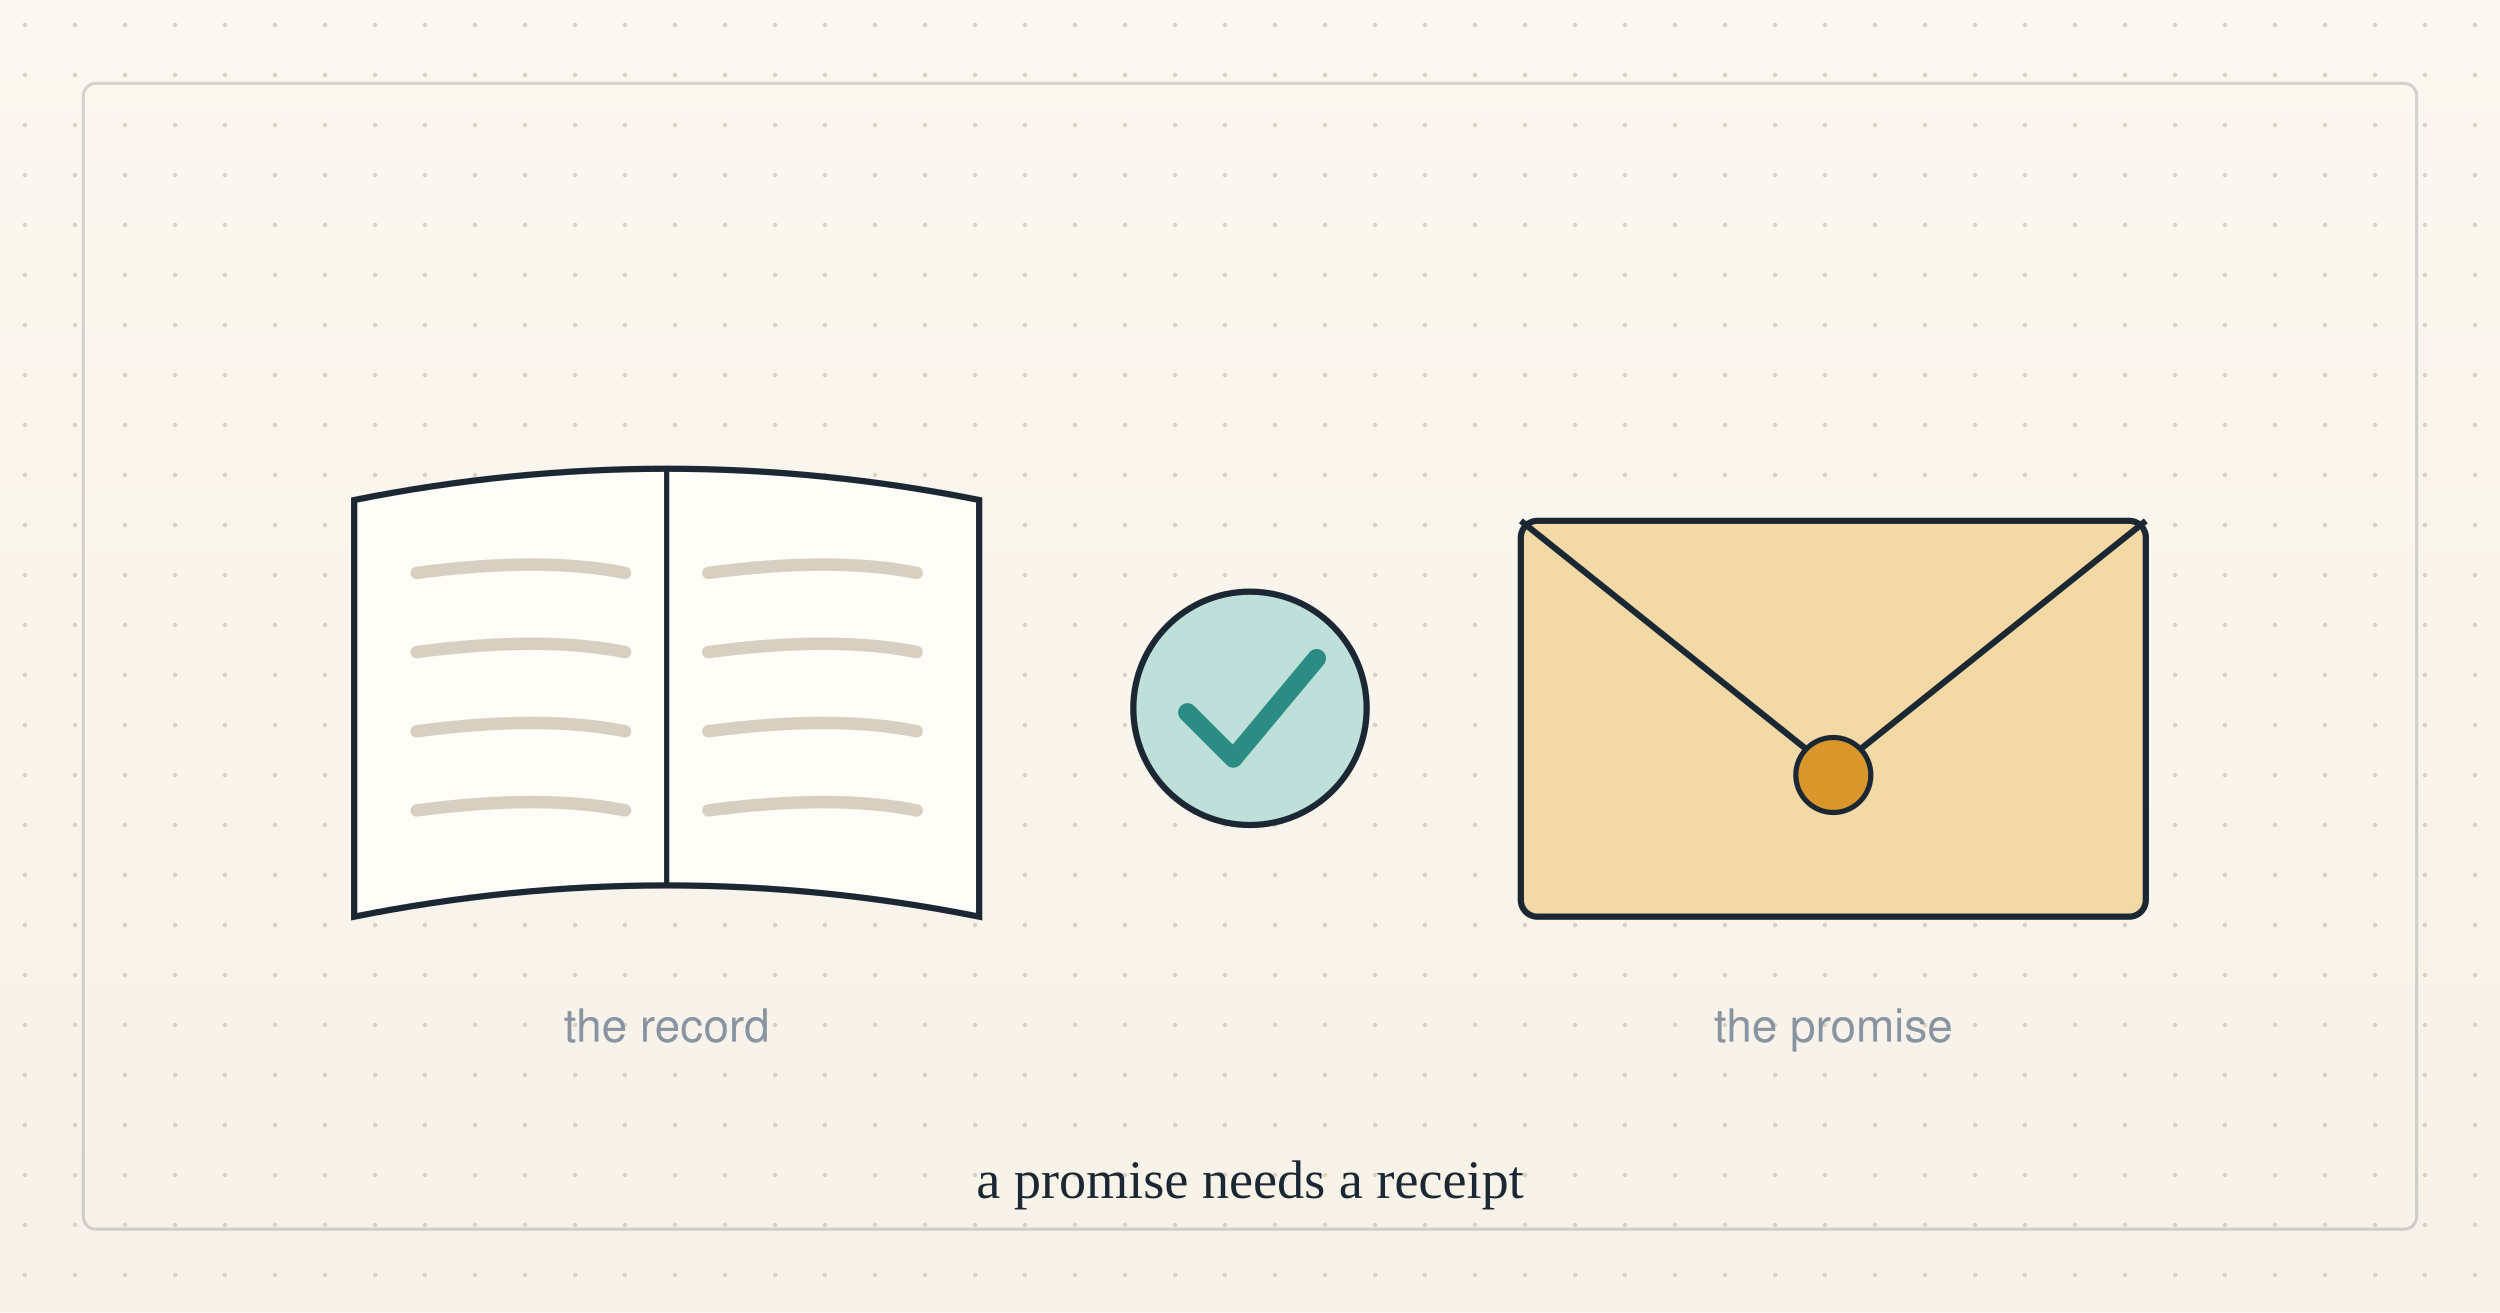
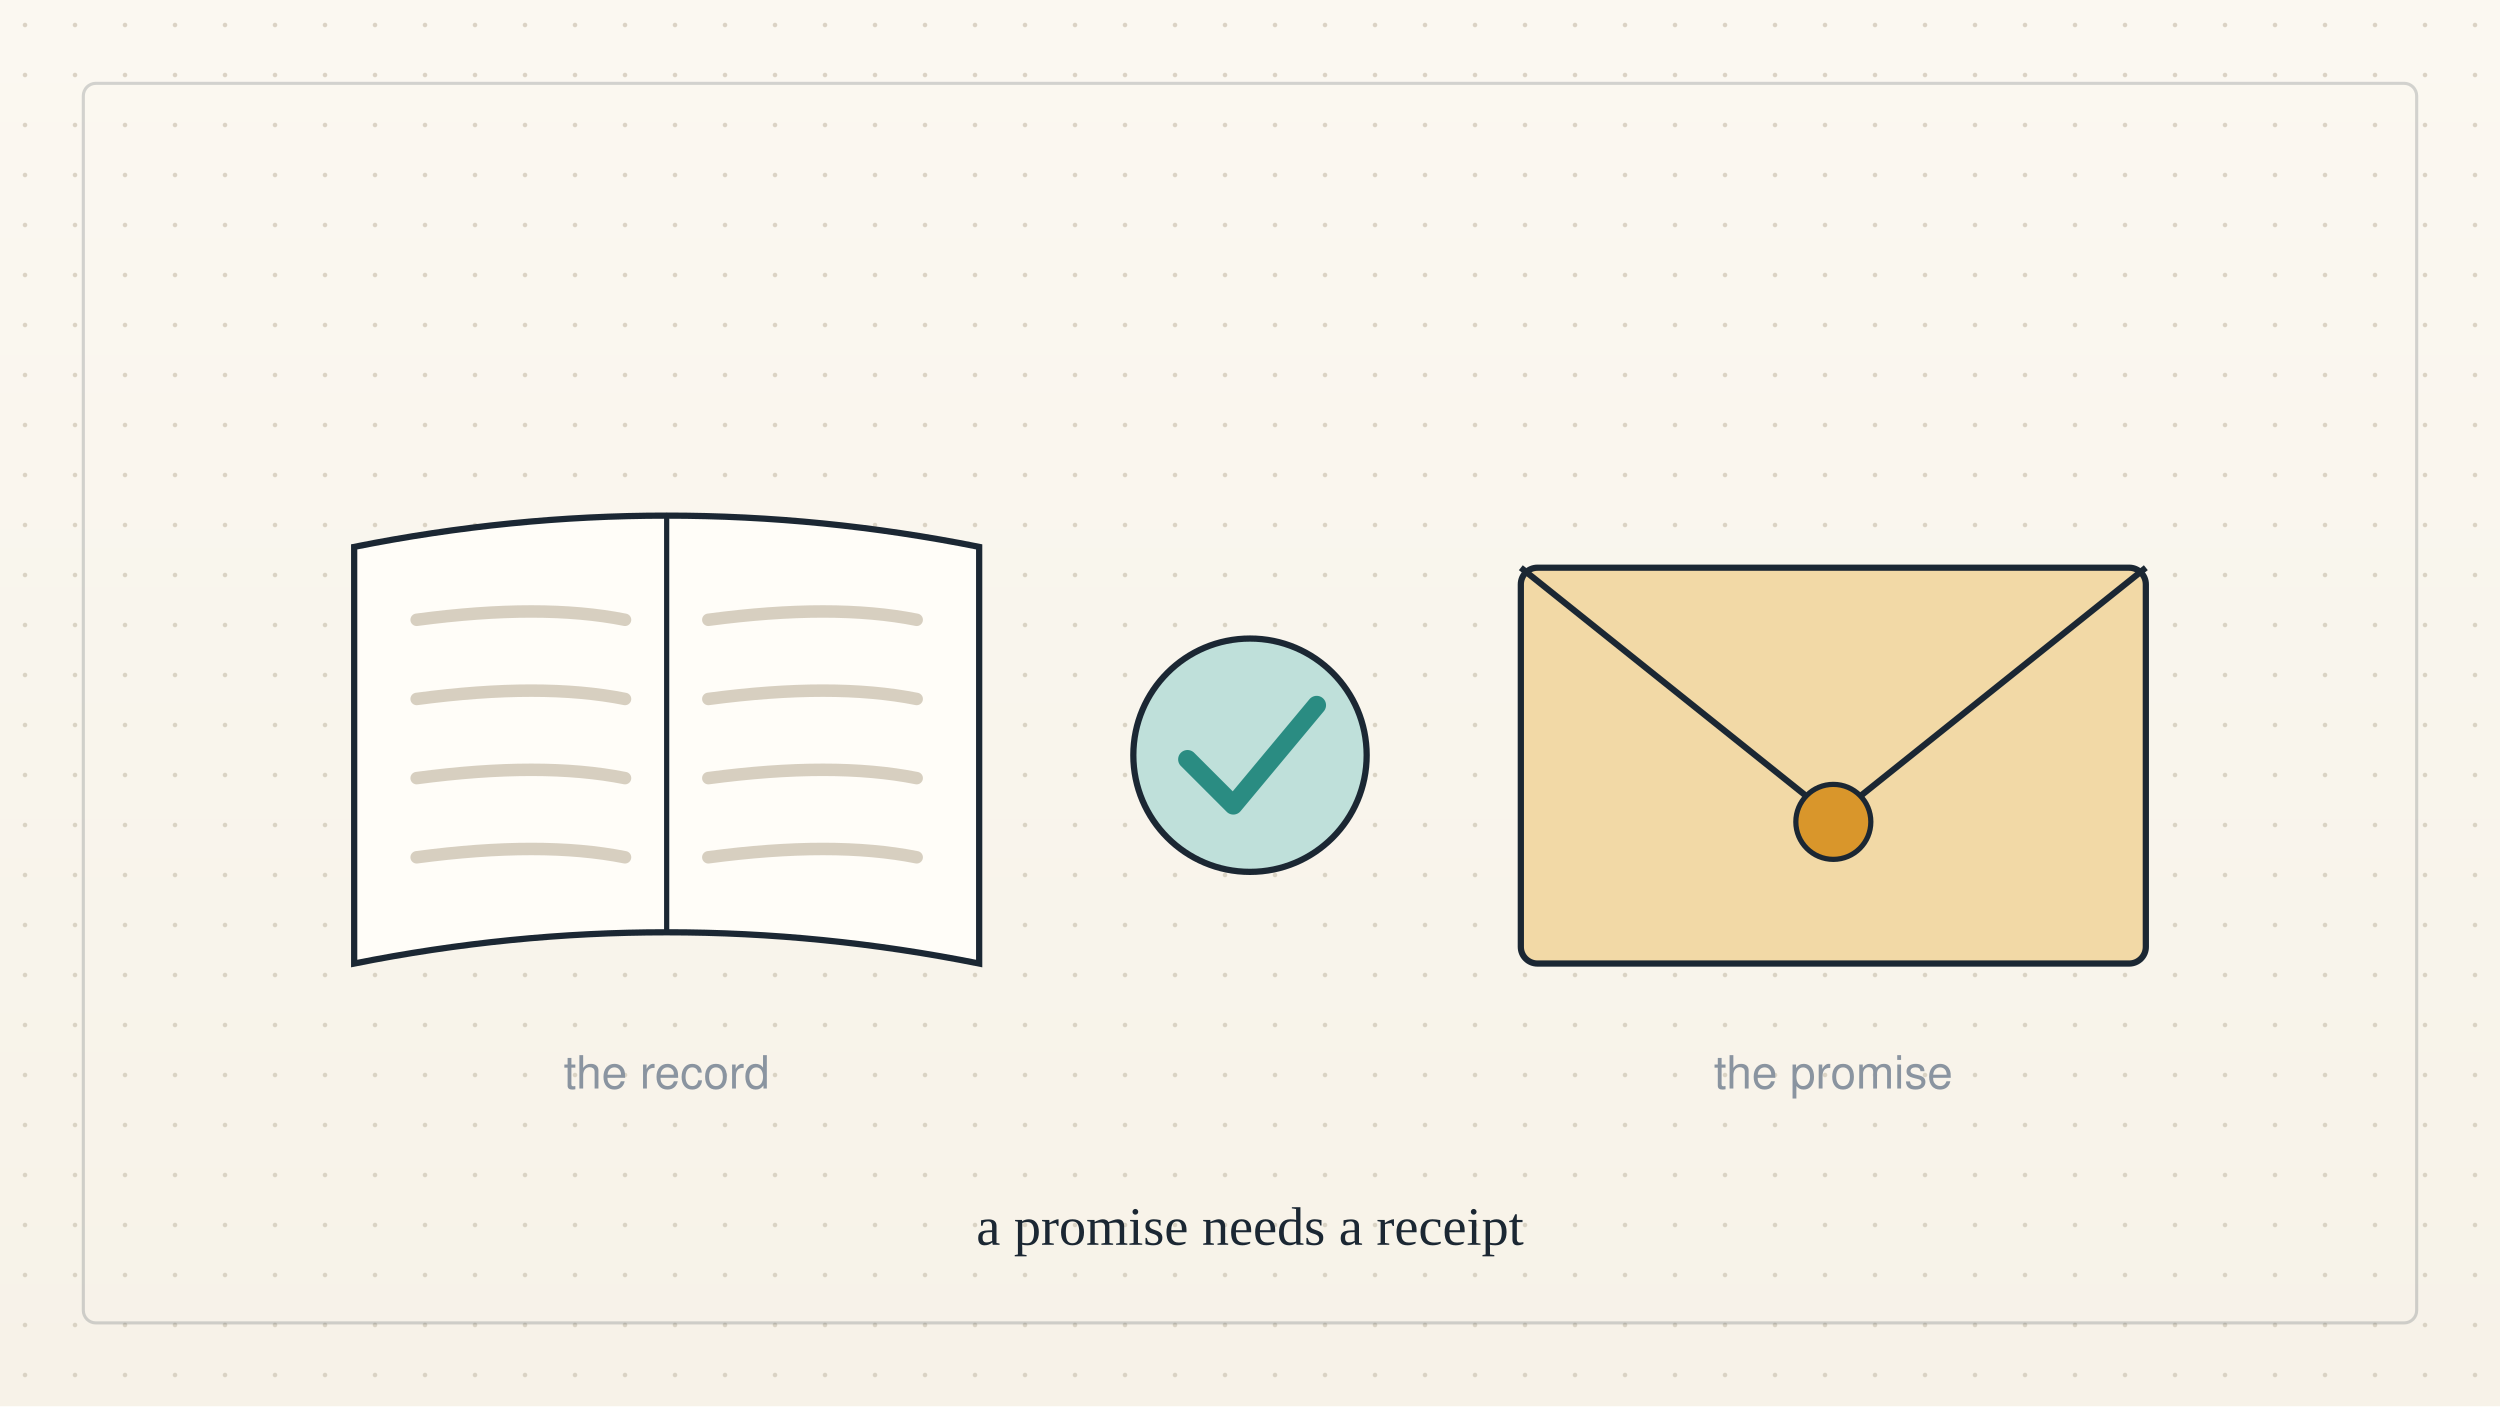
- <svg xmlns="http://www.w3.org/2000/svg" viewBox="0 0 1200 630" width="1200" height="630" role="img" aria-label="An open book and a sealed envelope joined by a check mark">
+ <svg xmlns="http://www.w3.org/2000/svg" viewBox="0 0 1200 675" width="1200" height="675" role="img" aria-label="An open book and a sealed envelope joined by a check mark">
  <defs>
    <pattern id="dots" width="24" height="24" patternUnits="userSpaceOnUse">
      <circle cx="12" cy="12" r="1.1" fill="#D7CFC0" />
    </pattern>
    <linearGradient id="sky" x1="0" y1="0" x2="0" y2="1">
      <stop offset="0" stop-color="#FBF8F1" />
      <stop offset="1" stop-color="#F7F2E8" />
    </linearGradient>
    <radialGradient id="glow" cx="0.5" cy="0.5" r="0.5">
      <stop offset="0" stop-color="#D9962B" stop-opacity="0.35" />
      <stop offset="1" stop-color="#D9962B" stop-opacity="0" />
    </radialGradient>
    <filter id="soft" x="-20%" y="-20%" width="140%" height="140%">
      <feGaussianBlur stdDeviation="6" />
    </filter>
  </defs>
-   <rect width="1200" height="630" fill="url(#sky)" />
-   <rect width="1200" height="630" fill="url(#dots)" opacity="0.9" />
-   <path d="M 170 240 Q 320 210 470 240 L 470 440 Q 320 410 170 440 Z" fill="#FFFDF8" stroke="#1B2733" stroke-width="3" />
-   <line x1="320" y1="225" x2="320" y2="425" stroke="#1B2733" stroke-width="2.5" stroke-linecap="round" opacity="1.0" />
-   <path d="M 200 275 Q 260 267 300 275" fill="none" stroke="#D7CFC0" stroke-width="6" stroke-linecap="round" />
-   <path d="M 340 275 Q 400 267 440 275" fill="none" stroke="#D7CFC0" stroke-width="6" stroke-linecap="round" />
-   <path d="M 200 313 Q 260 305 300 313" fill="none" stroke="#D7CFC0" stroke-width="6" stroke-linecap="round" />
-   <path d="M 340 313 Q 400 305 440 313" fill="none" stroke="#D7CFC0" stroke-width="6" stroke-linecap="round" />
-   <path d="M 200 351 Q 260 343 300 351" fill="none" stroke="#D7CFC0" stroke-width="6" stroke-linecap="round" />
-   <path d="M 340 351 Q 400 343 440 351" fill="none" stroke="#D7CFC0" stroke-width="6" stroke-linecap="round" />
-   <path d="M 200 389 Q 260 381 300 389" fill="none" stroke="#D7CFC0" stroke-width="6" stroke-linecap="round" />
-   <path d="M 340 389 Q 400 381 440 389" fill="none" stroke="#D7CFC0" stroke-width="6" stroke-linecap="round" />
-   <text x="320" y="500" font-family="'Helvetica Neue', Helvetica, Arial, sans-serif" font-size="22" fill="#8A94A0" text-anchor="middle" font-weight="normal" opacity="1.0">the record</text>
-   <rect x="730" y="250" width="300" height="190" rx="8" fill="#F2D9A6" stroke="#1B2733" stroke-width="3" />
-   <path d="M 730 250 L 880 370 L 1030 250" fill="none" stroke="#1B2733" stroke-width="3" />
-   <circle cx="880" cy="372" r="18" fill="#D9962B" stroke="#1B2733" stroke-width="2.5" />
-   <text x="880" y="500" font-family="'Helvetica Neue', Helvetica, Arial, sans-serif" font-size="22" fill="#8A94A0" text-anchor="middle" font-weight="normal" opacity="1.0">the promise</text>
-   <circle cx="600" cy="340" r="56" fill="#BFE0DA" stroke="#1B2733" stroke-width="3" />
-   <path d="M 570 342 L 592 364 L 632 316" fill="none" stroke="#2A8C82" stroke-width="9" stroke-linecap="round" stroke-linejoin="round" />
-   <text x="600" y="575" font-family="Georgia, 'Times New Roman', serif" font-size="26" fill="#1B2733" text-anchor="middle" font-weight="normal" opacity="1.0">a promise needs a receipt</text>
-   <rect x="40" y="40" width="1120" height="550" fill="none" stroke="#1B2733" stroke-opacity="0.18" stroke-width="1.5" rx="6" />
+   <rect width="1200" height="675" fill="url(#sky)" />
+   <rect width="1200" height="675" fill="url(#dots)" opacity="0.9" />
+   <g transform="translate(0,22.5)">
+     <path d="M 170 240 Q 320 210 470 240 L 470 440 Q 320 410 170 440 Z" fill="#FFFDF8" stroke="#1B2733" stroke-width="3" />
+     <line x1="320" y1="225" x2="320" y2="425" stroke="#1B2733" stroke-width="2.5" stroke-linecap="round" opacity="1.0" />
+     <path d="M 200 275 Q 260 267 300 275" fill="none" stroke="#D7CFC0" stroke-width="6" stroke-linecap="round" />
+     <path d="M 340 275 Q 400 267 440 275" fill="none" stroke="#D7CFC0" stroke-width="6" stroke-linecap="round" />
+     <path d="M 200 313 Q 260 305 300 313" fill="none" stroke="#D7CFC0" stroke-width="6" stroke-linecap="round" />
+     <path d="M 340 313 Q 400 305 440 313" fill="none" stroke="#D7CFC0" stroke-width="6" stroke-linecap="round" />
+     <path d="M 200 351 Q 260 343 300 351" fill="none" stroke="#D7CFC0" stroke-width="6" stroke-linecap="round" />
+     <path d="M 340 351 Q 400 343 440 351" fill="none" stroke="#D7CFC0" stroke-width="6" stroke-linecap="round" />
+     <path d="M 200 389 Q 260 381 300 389" fill="none" stroke="#D7CFC0" stroke-width="6" stroke-linecap="round" />
+     <path d="M 340 389 Q 400 381 440 389" fill="none" stroke="#D7CFC0" stroke-width="6" stroke-linecap="round" />
+     <text x="320" y="500" font-family="'Helvetica Neue', Helvetica, Arial, sans-serif" font-size="22" fill="#8A94A0" text-anchor="middle" font-weight="normal" opacity="1.0">the record</text>
+     <rect x="730" y="250" width="300" height="190" rx="8" fill="#F2D9A6" stroke="#1B2733" stroke-width="3" />
+     <path d="M 730 250 L 880 370 L 1030 250" fill="none" stroke="#1B2733" stroke-width="3" />
+     <circle cx="880" cy="372" r="18" fill="#D9962B" stroke="#1B2733" stroke-width="2.5" />
+     <text x="880" y="500" font-family="'Helvetica Neue', Helvetica, Arial, sans-serif" font-size="22" fill="#8A94A0" text-anchor="middle" font-weight="normal" opacity="1.0">the promise</text>
+     <circle cx="600" cy="340" r="56" fill="#BFE0DA" stroke="#1B2733" stroke-width="3" />
+     <path d="M 570 342 L 592 364 L 632 316" fill="none" stroke="#2A8C82" stroke-width="9" stroke-linecap="round" stroke-linejoin="round" />
+     <text x="600" y="575" font-family="Georgia, 'Times New Roman', serif" font-size="26" fill="#1B2733" text-anchor="middle" font-weight="normal" opacity="1.0">a promise needs a receipt</text>
+   </g>
+   <rect x="40" y="40" width="1120" height="595" fill="none" stroke="#1B2733" stroke-opacity="0.18" stroke-width="1.5" rx="6" />
</svg>
